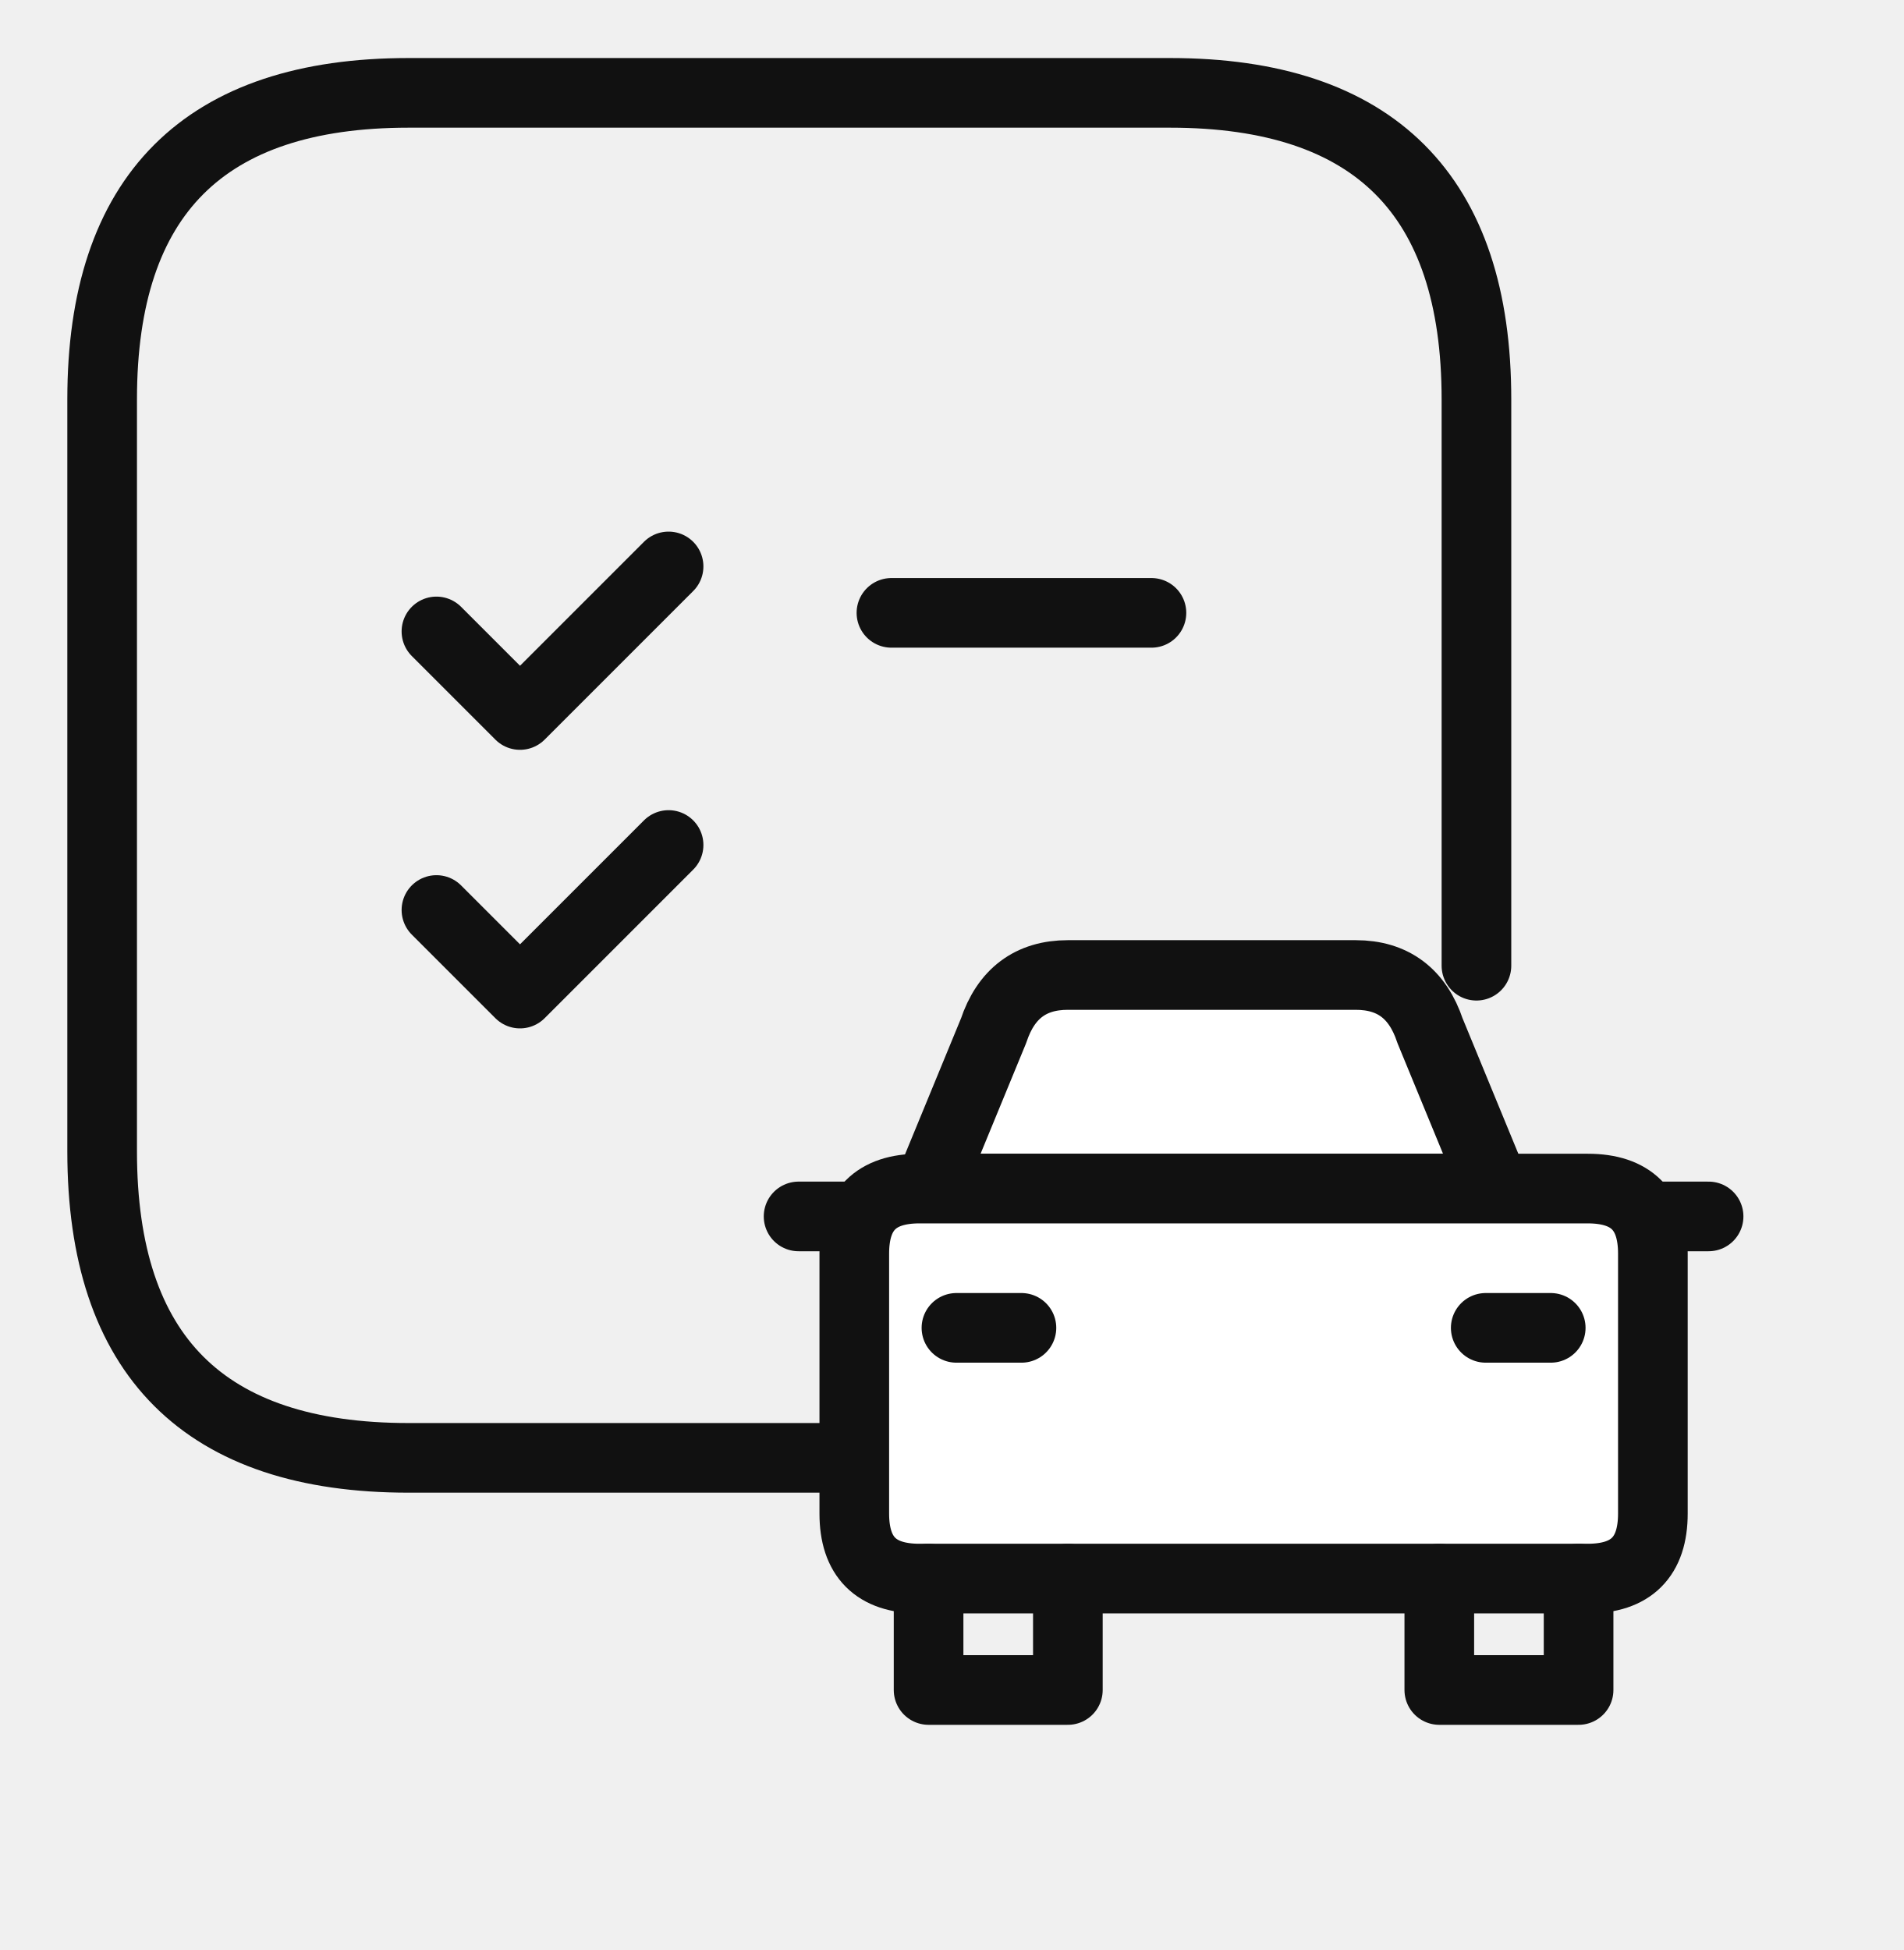
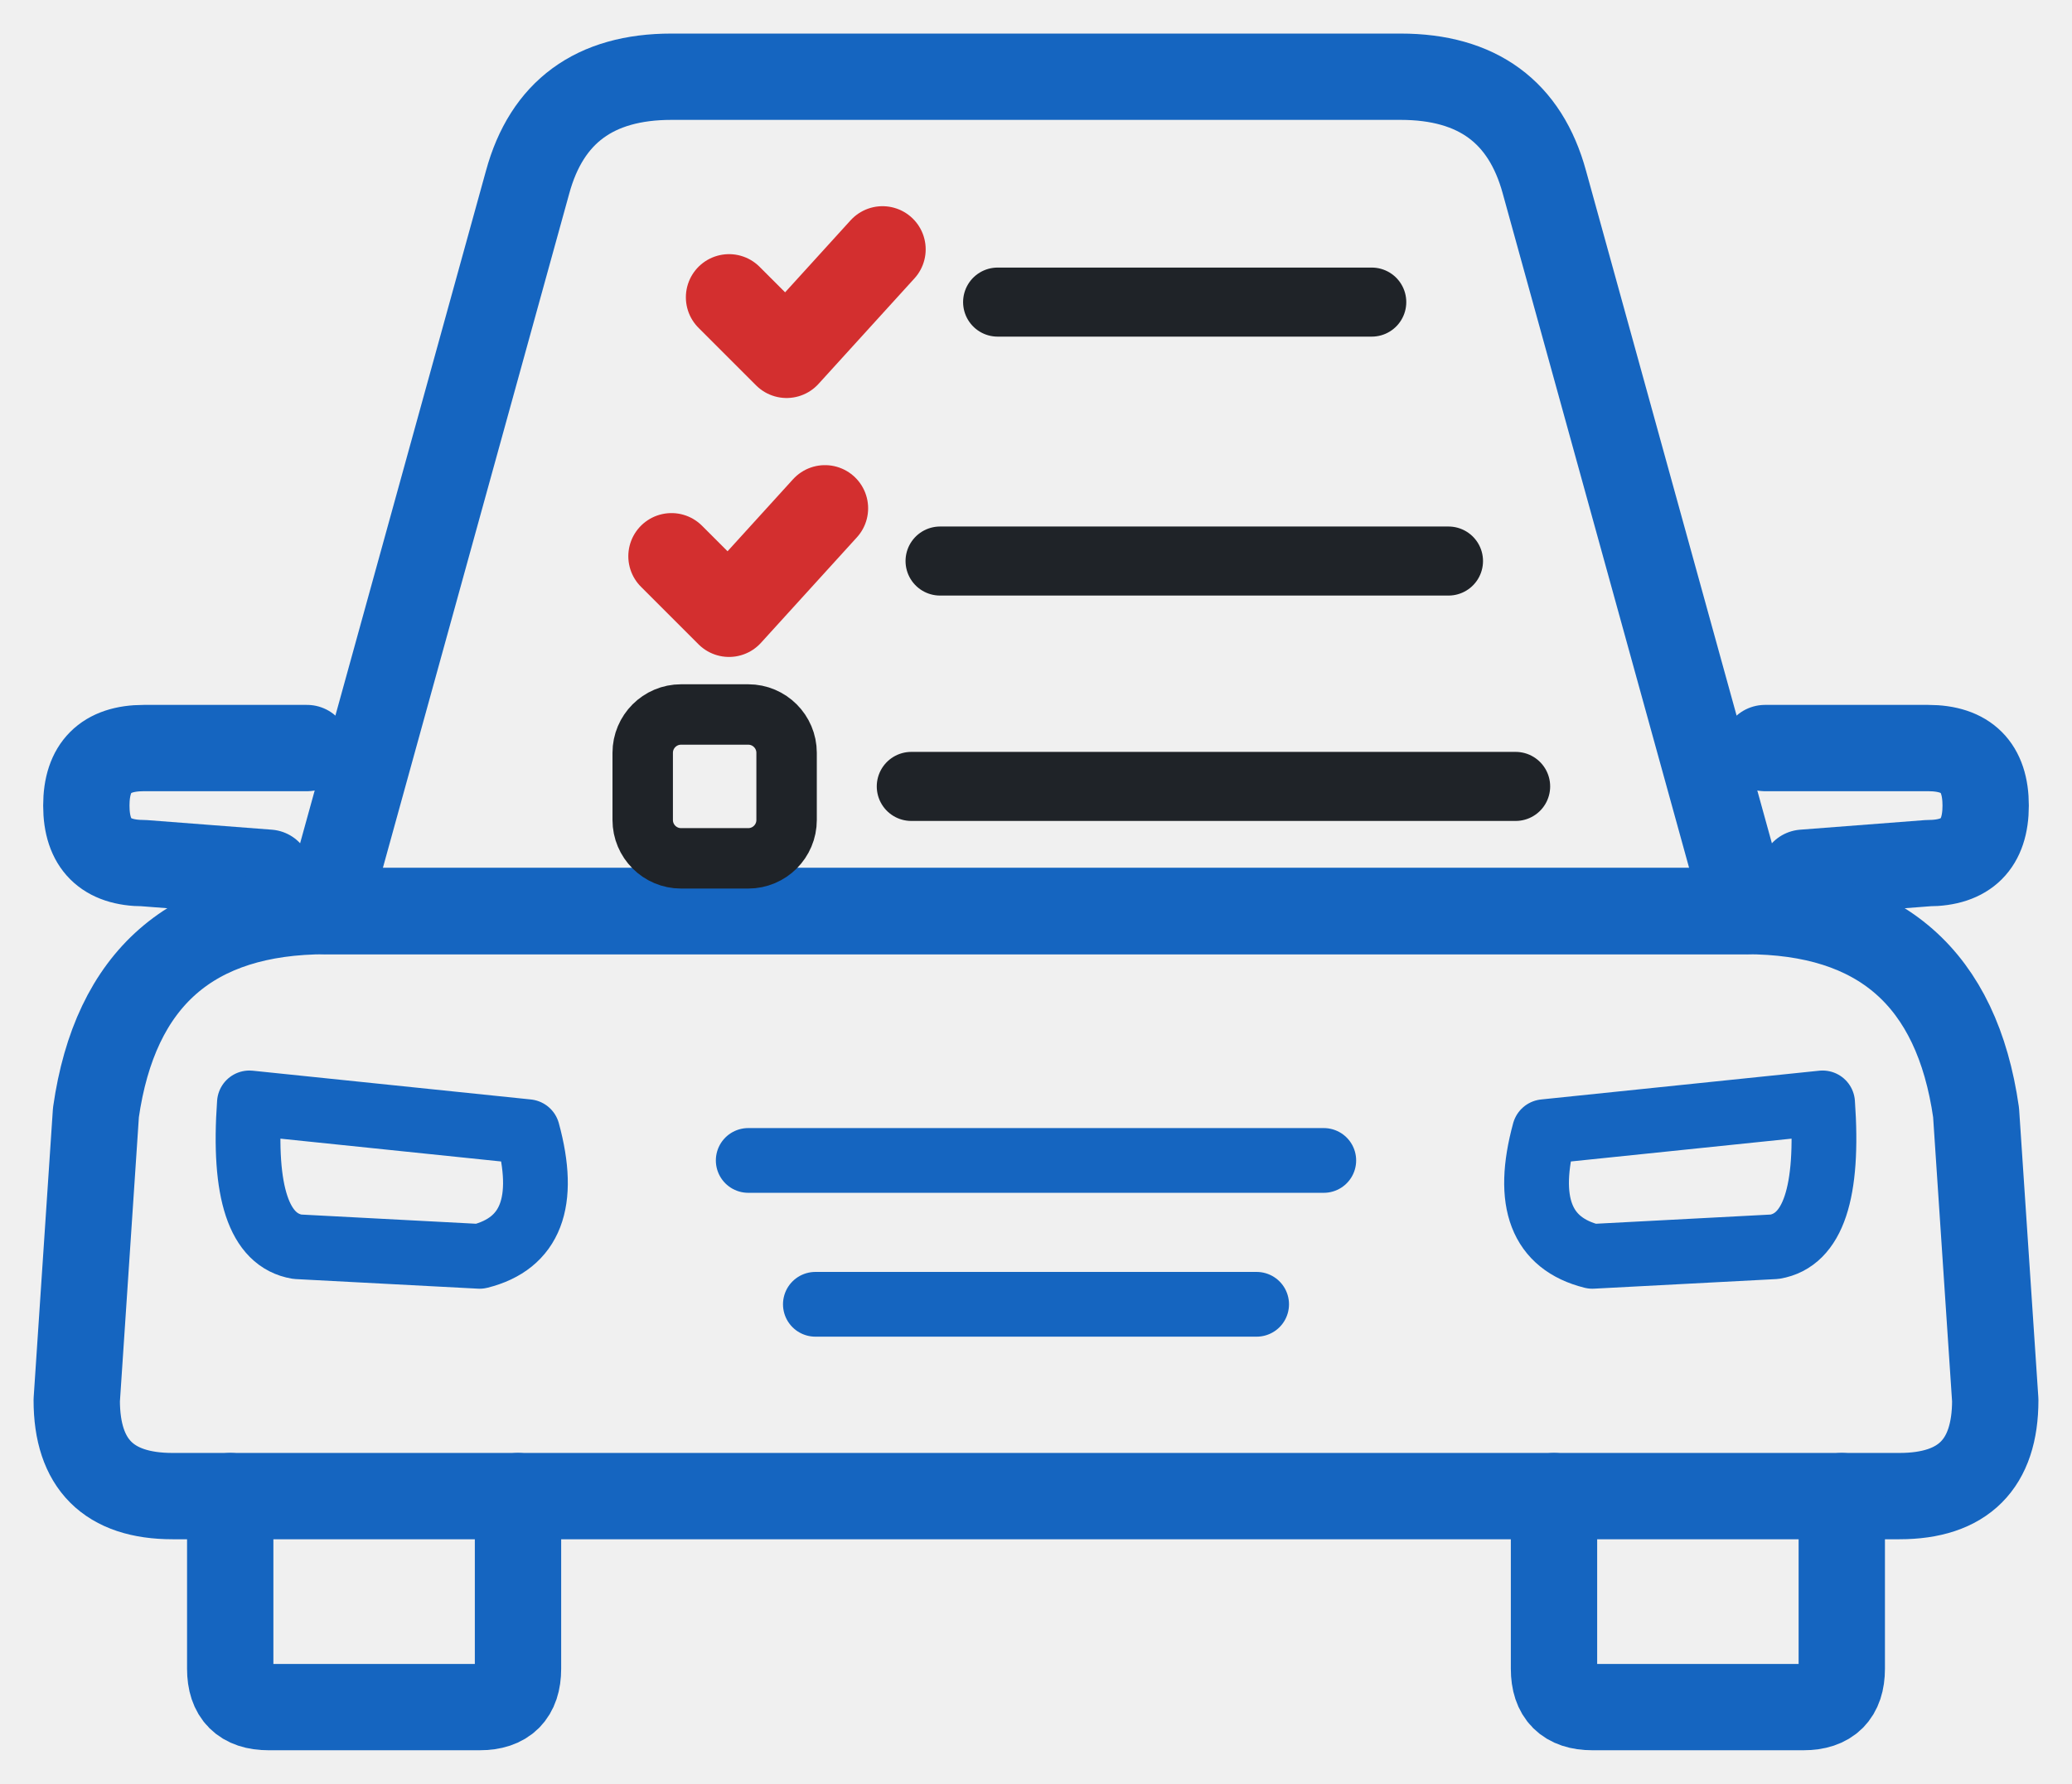
- <svg xmlns="http://www.w3.org/2000/svg" viewBox="70 20 410 420">
-   <g fill="none" stroke="#111111" stroke-width="15" stroke-linecap="round" stroke-linejoin="round">
-     <path d="M 253 334 L 158 334 Q 92 334 92 268 L 92 106 Q 92 40 158 40 L 322 40 Q 388 40 388 106 L 388 228" />
-     <path d="M 164 156 L 182 174 L 214 142" />
-     <path d="M 262 152 L 318 152" />
-     <path d="M 164 216 L 182 234 L 214 202" />
-     <path d="M 300 230 L 362 230 Q 374 230 378 242 L 392 276 L 270 276 L 284 242 Q 288 230 300 230 Z" fill="#FFFFFF" />
-     <path d="M 268 276 L 412 276 Q 426 276 426 290 L 426 346 Q 426 360 412 360 L 268 360 Q 254 360 254 346 L 254 290 Q 254 276 268 276 Z" fill="#FFFFFF" />
-     <path d="M 254 282 L 242 282 M 426 282 L 438 282" />
-     <path d="M 270 360 L 270 384 L 300 384 L 300 360" />
-     <path d="M 380 360 L 380 384 L 410 384 L 410 360" />
-     <path d="M 276 306 L 290 306 M 390 306 L 404 306" />
+ <svg xmlns="http://www.w3.org/2000/svg" viewBox="40 80 432 372">
+   <g fill="none" stroke="#1565C0" stroke-width="18" stroke-linecap="round" stroke-linejoin="round">
+     <path d="M 150 118 Q 156 96 180 96 L 332 96 Q 356 96 362 118 L 404 270 L 108 270 Z" />
+     <path d="M 104 236 L 70 236 Q 58 236 58 248 Q 58 260 70 260 L 96 262" />
+     <path d="M 408 236 L 442 236 Q 454 236 454 248 Q 454 260 442 260 L 416 262" />
+     <path d="M 108 270 L 404 270 Q 446 270 452 312 L 456 372 Q 456 392 436 392 L 76 392 Q 56 392 56 372 L 60 312 Q 66 270 108 270 Z" />
+     <path d="M 92 310 L 150 316 Q 156 338 140 342 L 102 340 Q 90 338 92 310 Z" stroke-width="13.5" />
+     <path d="M 420 310 L 362 316 Q 356 338 372 342 L 410 340 Q 422 338 420 310 Z" stroke-width="13.5" />
+     <path d="M 196 322 L 316 322 M 210 352 L 302 352" stroke-width="13.5" />
+     <path d="M 88 392 L 88 428 Q 88 436 96 436 L 140 436 Q 148 436 148 428 L 148 392" />
+     <path d="M 364 392 L 364 428 Q 364 436 372 436 L 416 436 Q 424 436 424 428 L 424 392" />
+   </g>
+   <g transform="translate(8 0)" fill="none" stroke="#1F2328" stroke-width="18" stroke-linecap="round" stroke-linejoin="round">
+     <path d="M 184 142 L 196 154 L 216 132" stroke="#D32F2F" />
+     <path d="M 240 143 L 318 143" stroke-width="14.4" />
+     <path d="M 172 196 L 184 208 L 204 186" stroke="#D32F2F" />
+     <path d="M 228 197 L 334 197" stroke-width="14.4" />
+     <rect x="166" y="229" width="30" height="30" rx="8" stroke-width="12.6" />
+     <path d="M 222 244 L 348 244" stroke-width="14.4" />
  </g>
</svg>
